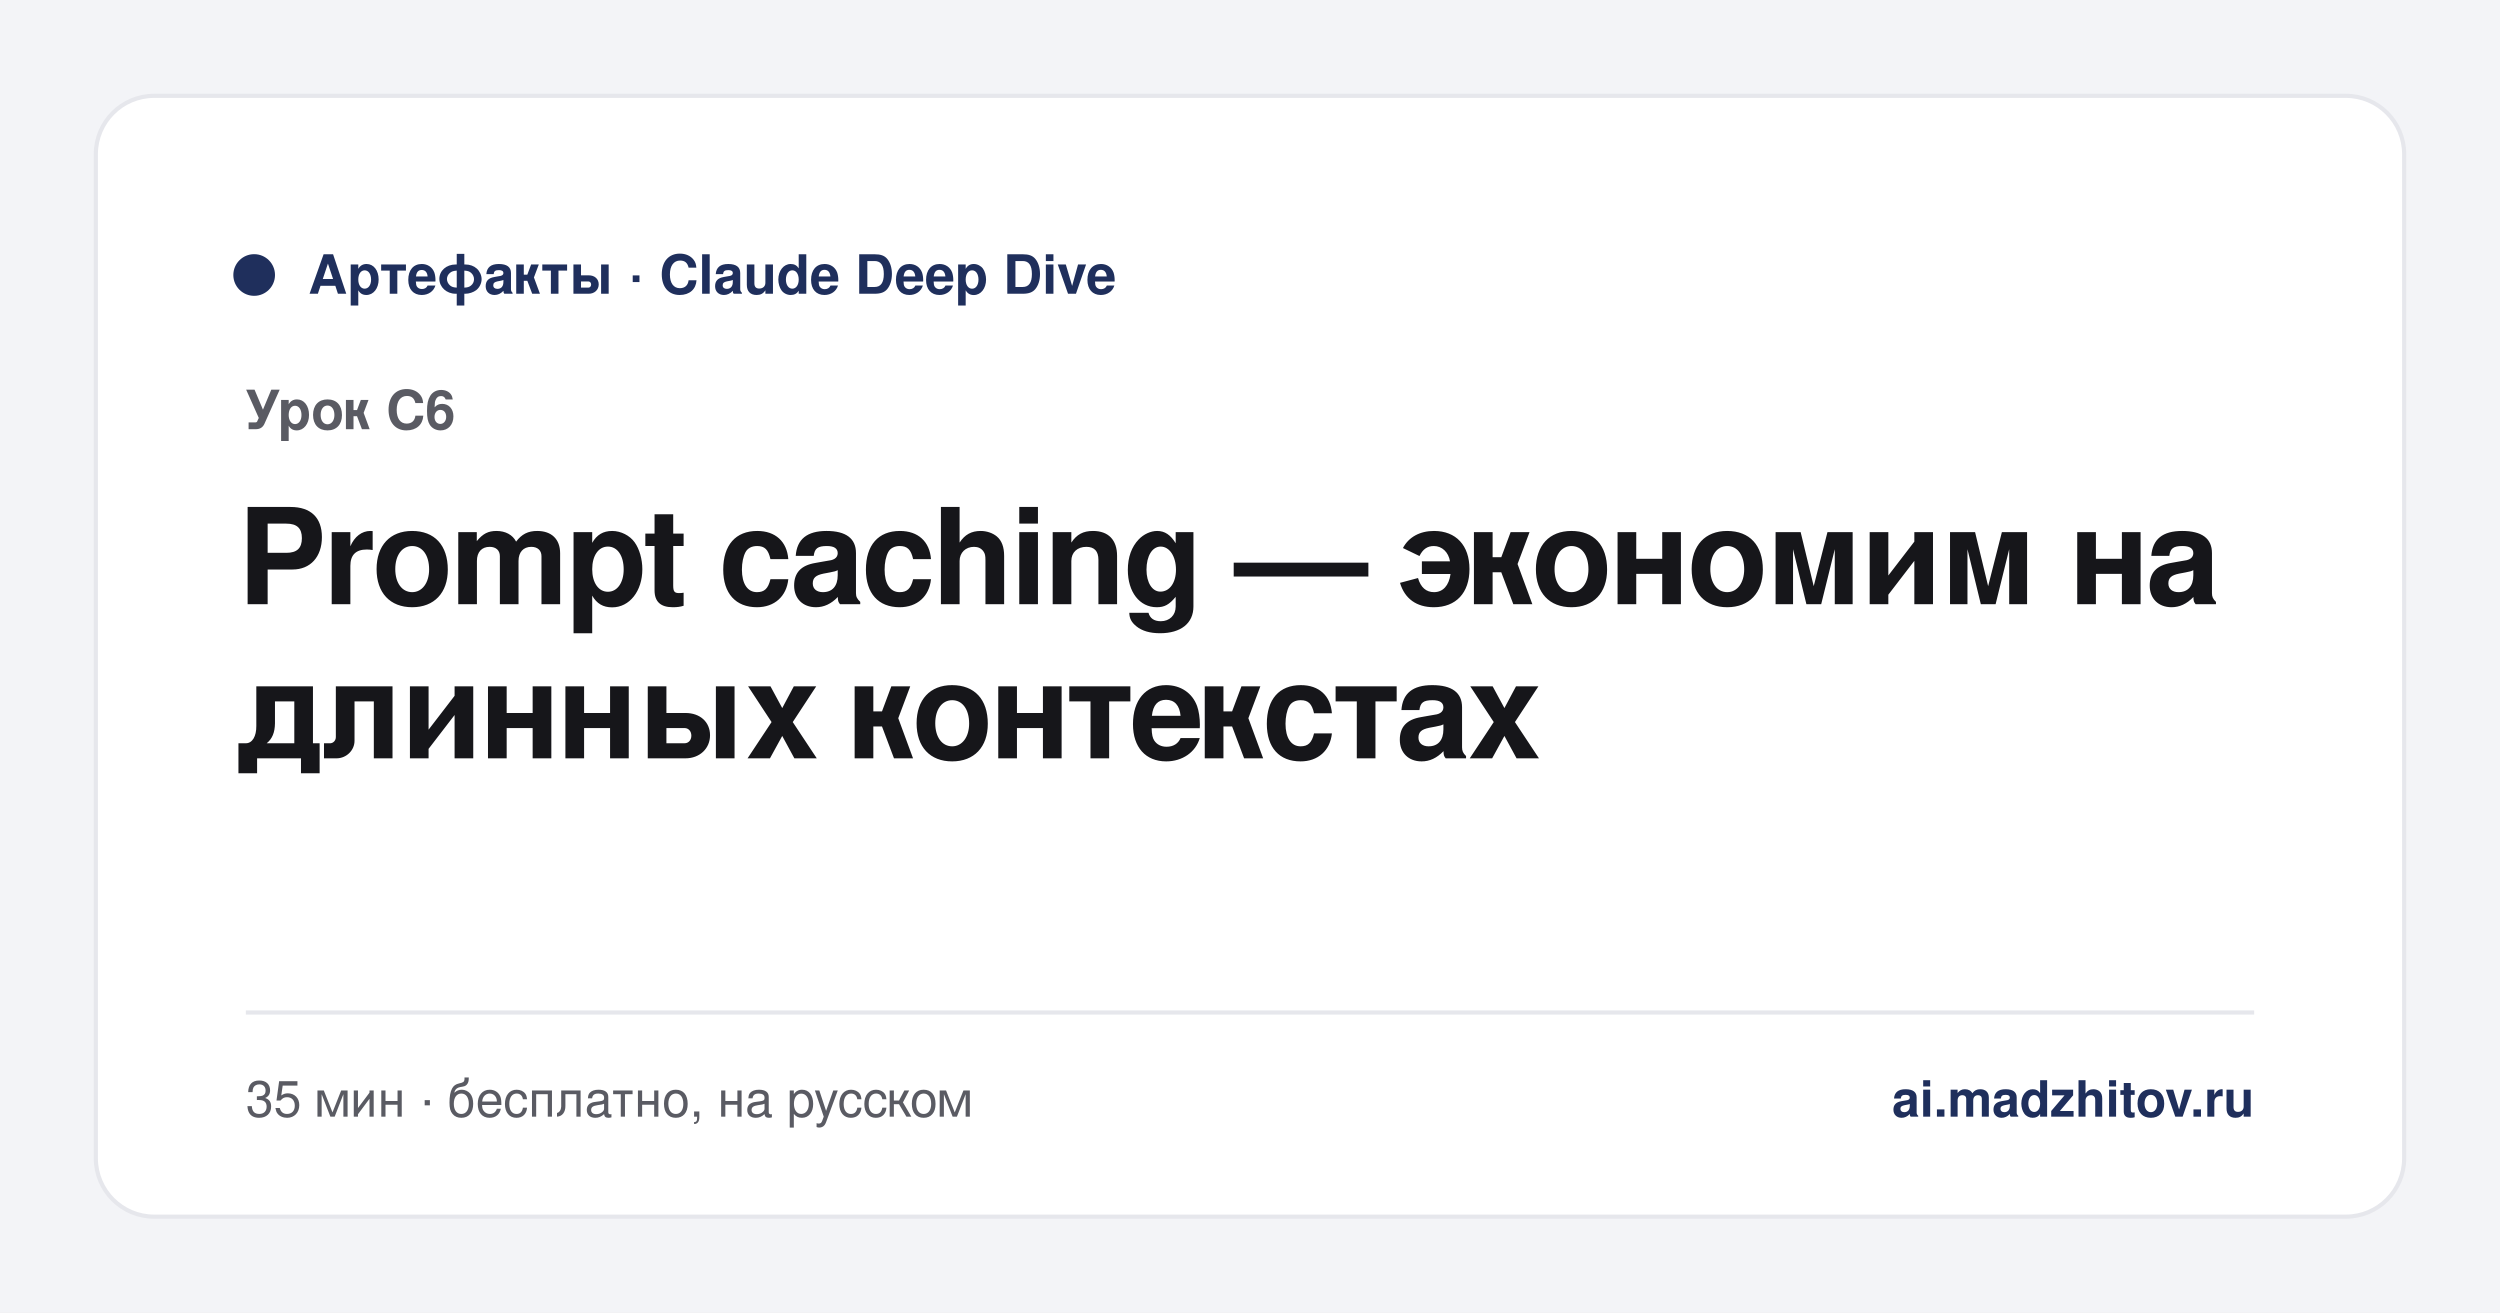
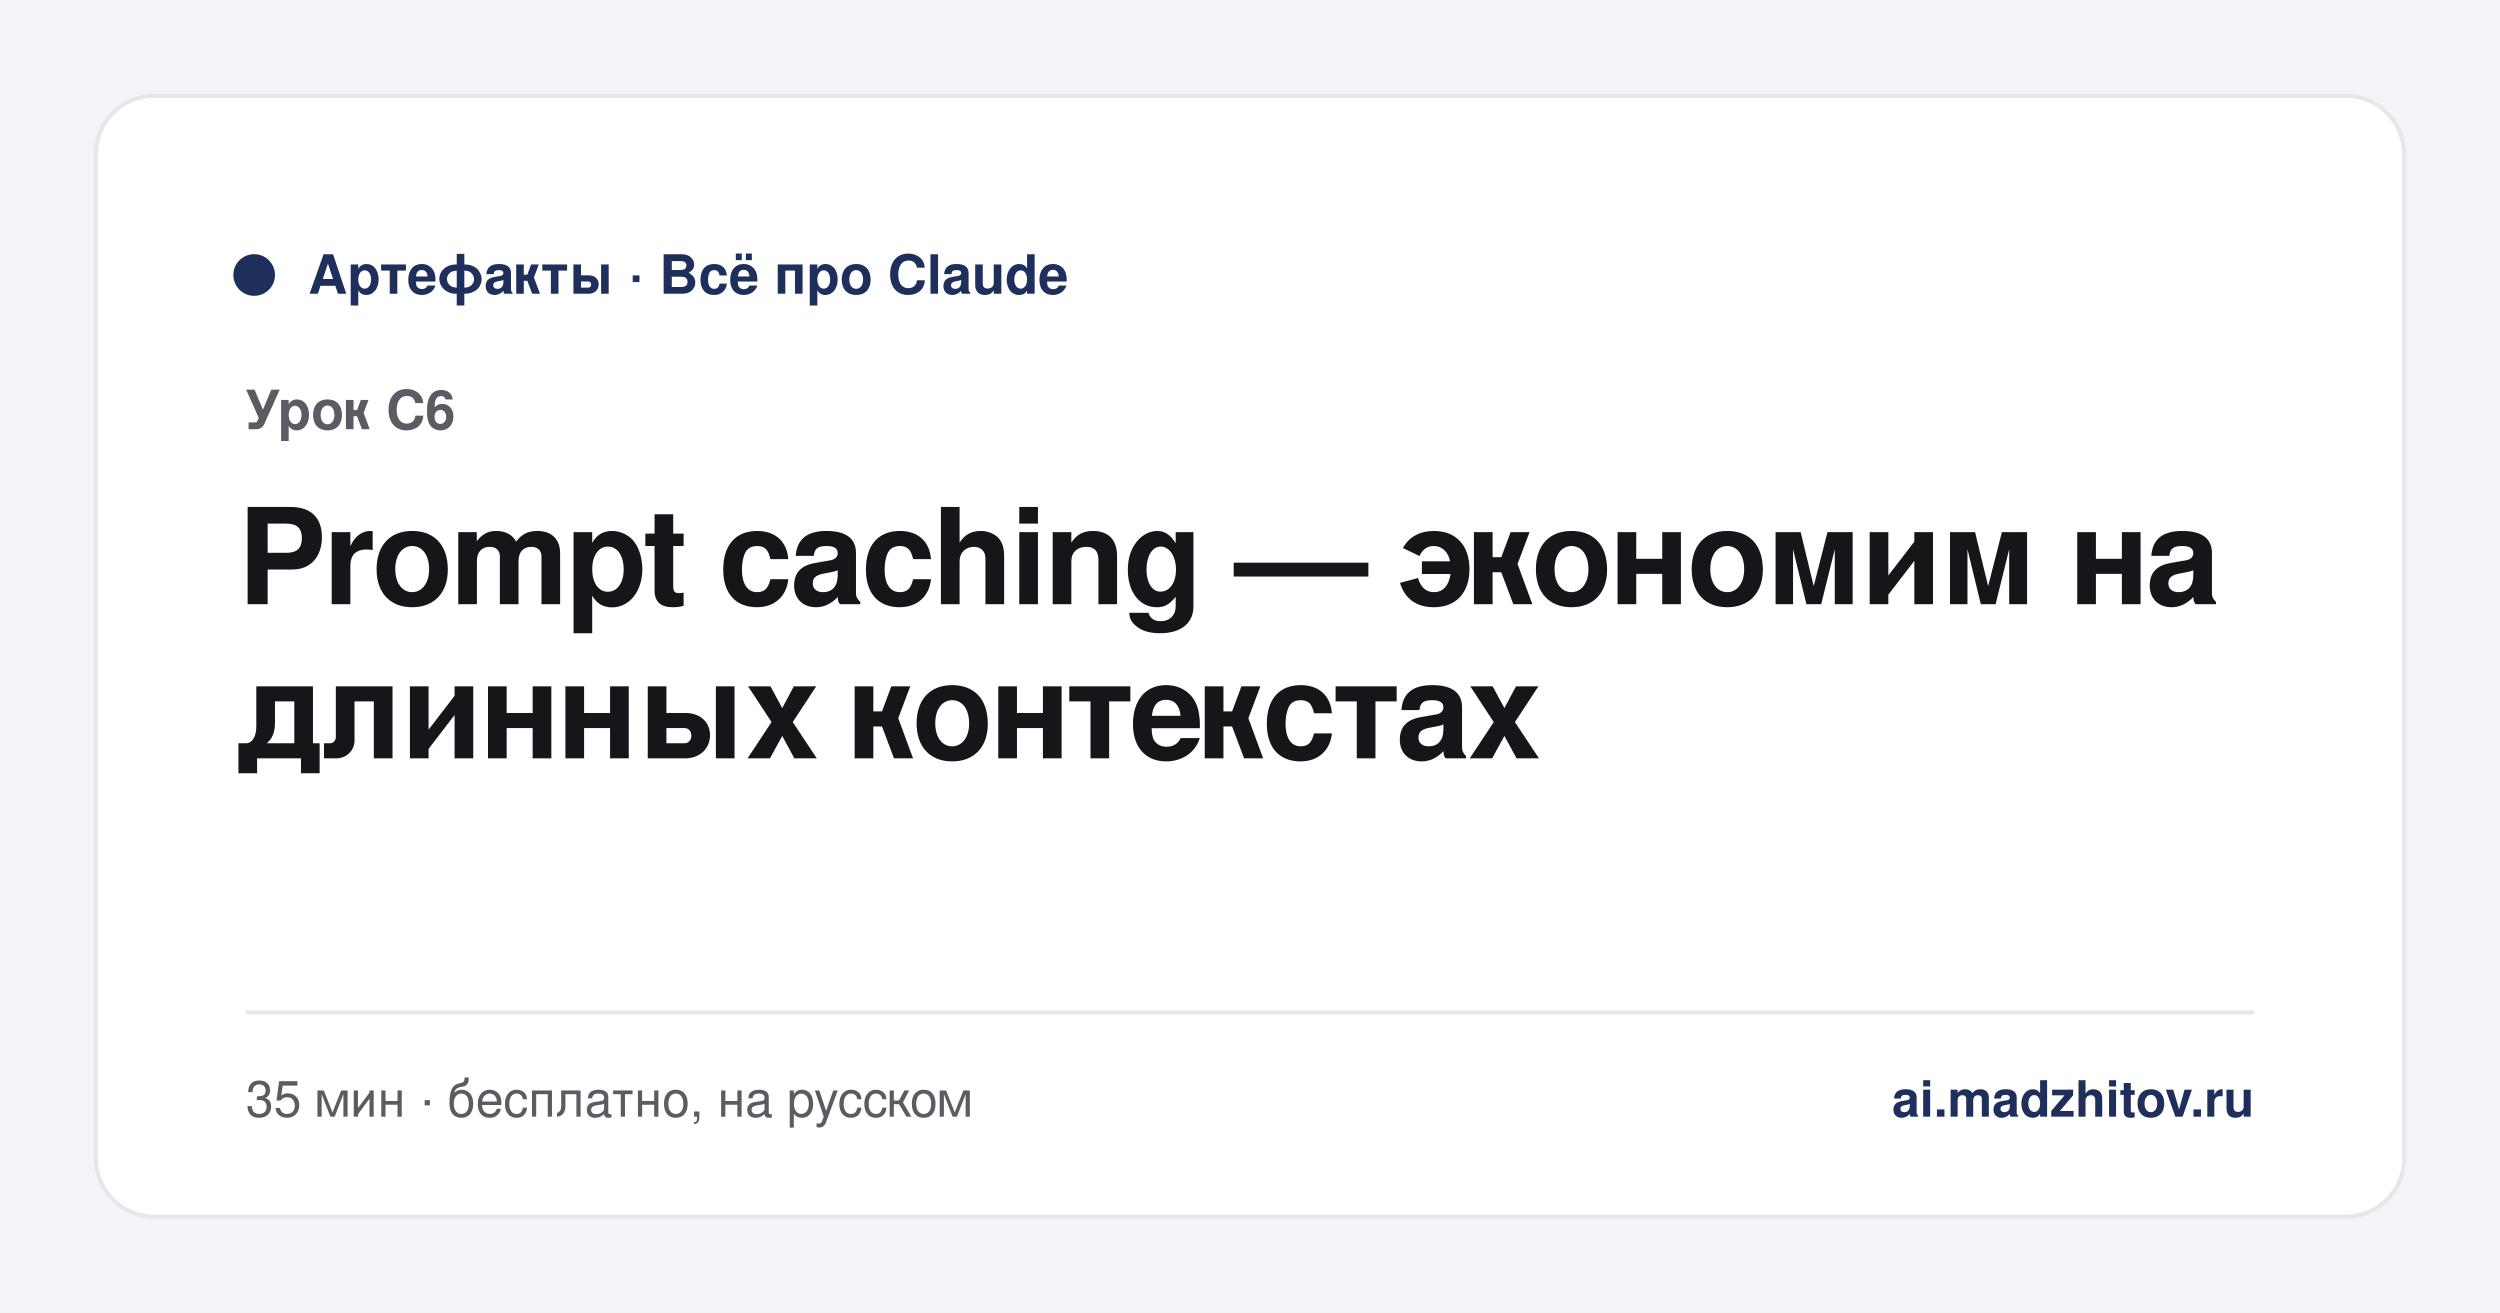
<svg xmlns="http://www.w3.org/2000/svg" width="1200" height="630" viewBox="0 0 1200 630">
  <rect width="1200" height="630" fill="#F3F4F7" />
  <rect x="46" y="46" width="1108" height="538" rx="28" fill="#FFFFFF" stroke="#E6E7EC" stroke-width="2" />
  <circle cx="122" cy="132" r="10" fill="#1F2F5C" />
-   <text x="148" y="141" fill="#1F2F5C" font-family="Helvetica Neue, Helvetica, Arial, sans-serif" font-size="26" font-weight="600">Артефакты · Claude Deep Dive</text>
+   <text x="148" y="141" fill="#1F2F5C" font-family="Helvetica Neue, Helvetica, Arial, sans-serif" font-size="26" font-weight="600">Артефакты · Всё про Claude</text>
  <text x="118" y="206" fill="#5A5B63" font-family="Helvetica Neue, Helvetica, Arial, sans-serif" font-size="26" font-weight="600">Урок C6</text>
  <text x="114" y="290" fill="#16161A" font-family="Helvetica Neue, Helvetica, Arial, sans-serif" font-weight="700" font-size="64" letter-spacing="-1.5">Prompt caching — экономим на</text>
  <text x="114" y="364" fill="#16161A" font-family="Helvetica Neue, Helvetica, Arial, sans-serif" font-weight="700" font-size="64" letter-spacing="-1.5">длинных контекстах</text>
  <line x1="118" y1="486" x2="1082" y2="486" stroke="#E6E7EC" stroke-width="2" />
  <text x="118" y="536" fill="#5A5B63" font-family="Helvetica Neue, Helvetica, Arial, sans-serif" font-size="24">35 мин · бесплатно, на русском</text>
  <text x="1082" y="536" fill="#1F2F5C" font-family="Helvetica Neue, Helvetica, Arial, sans-serif" font-size="24" font-weight="600" text-anchor="end">ai.madzhitov.ru</text>
</svg>
